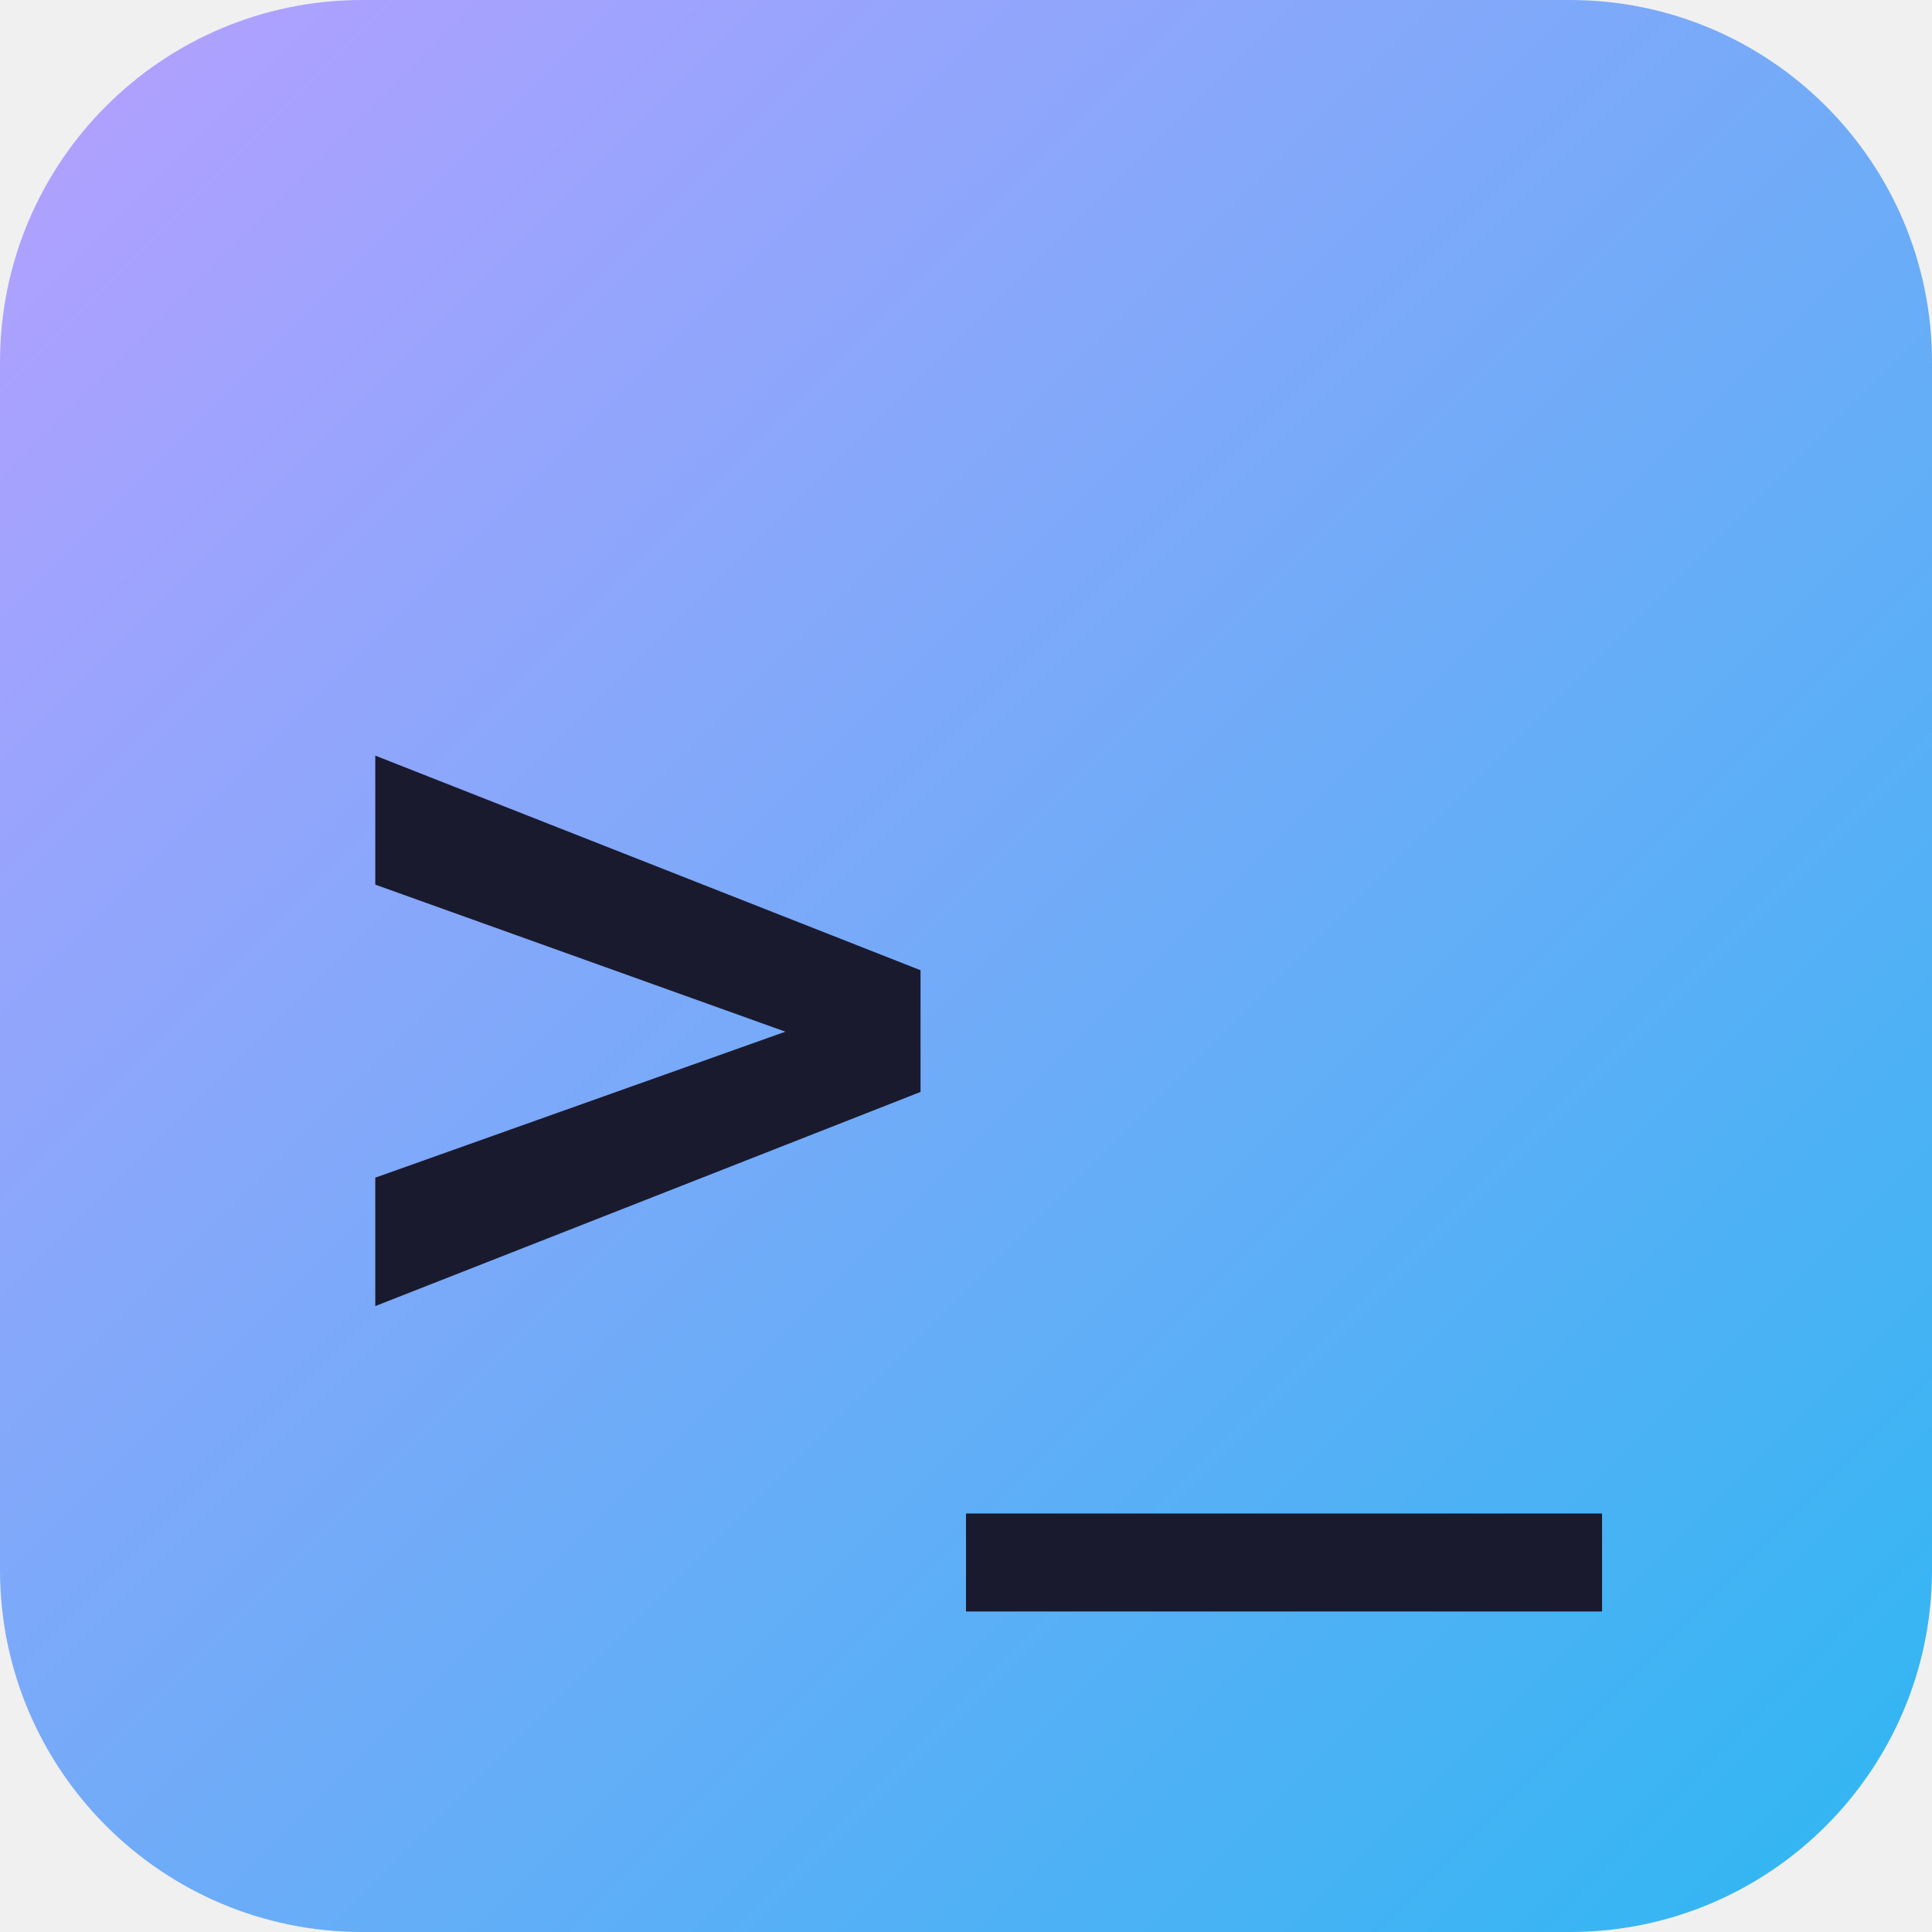
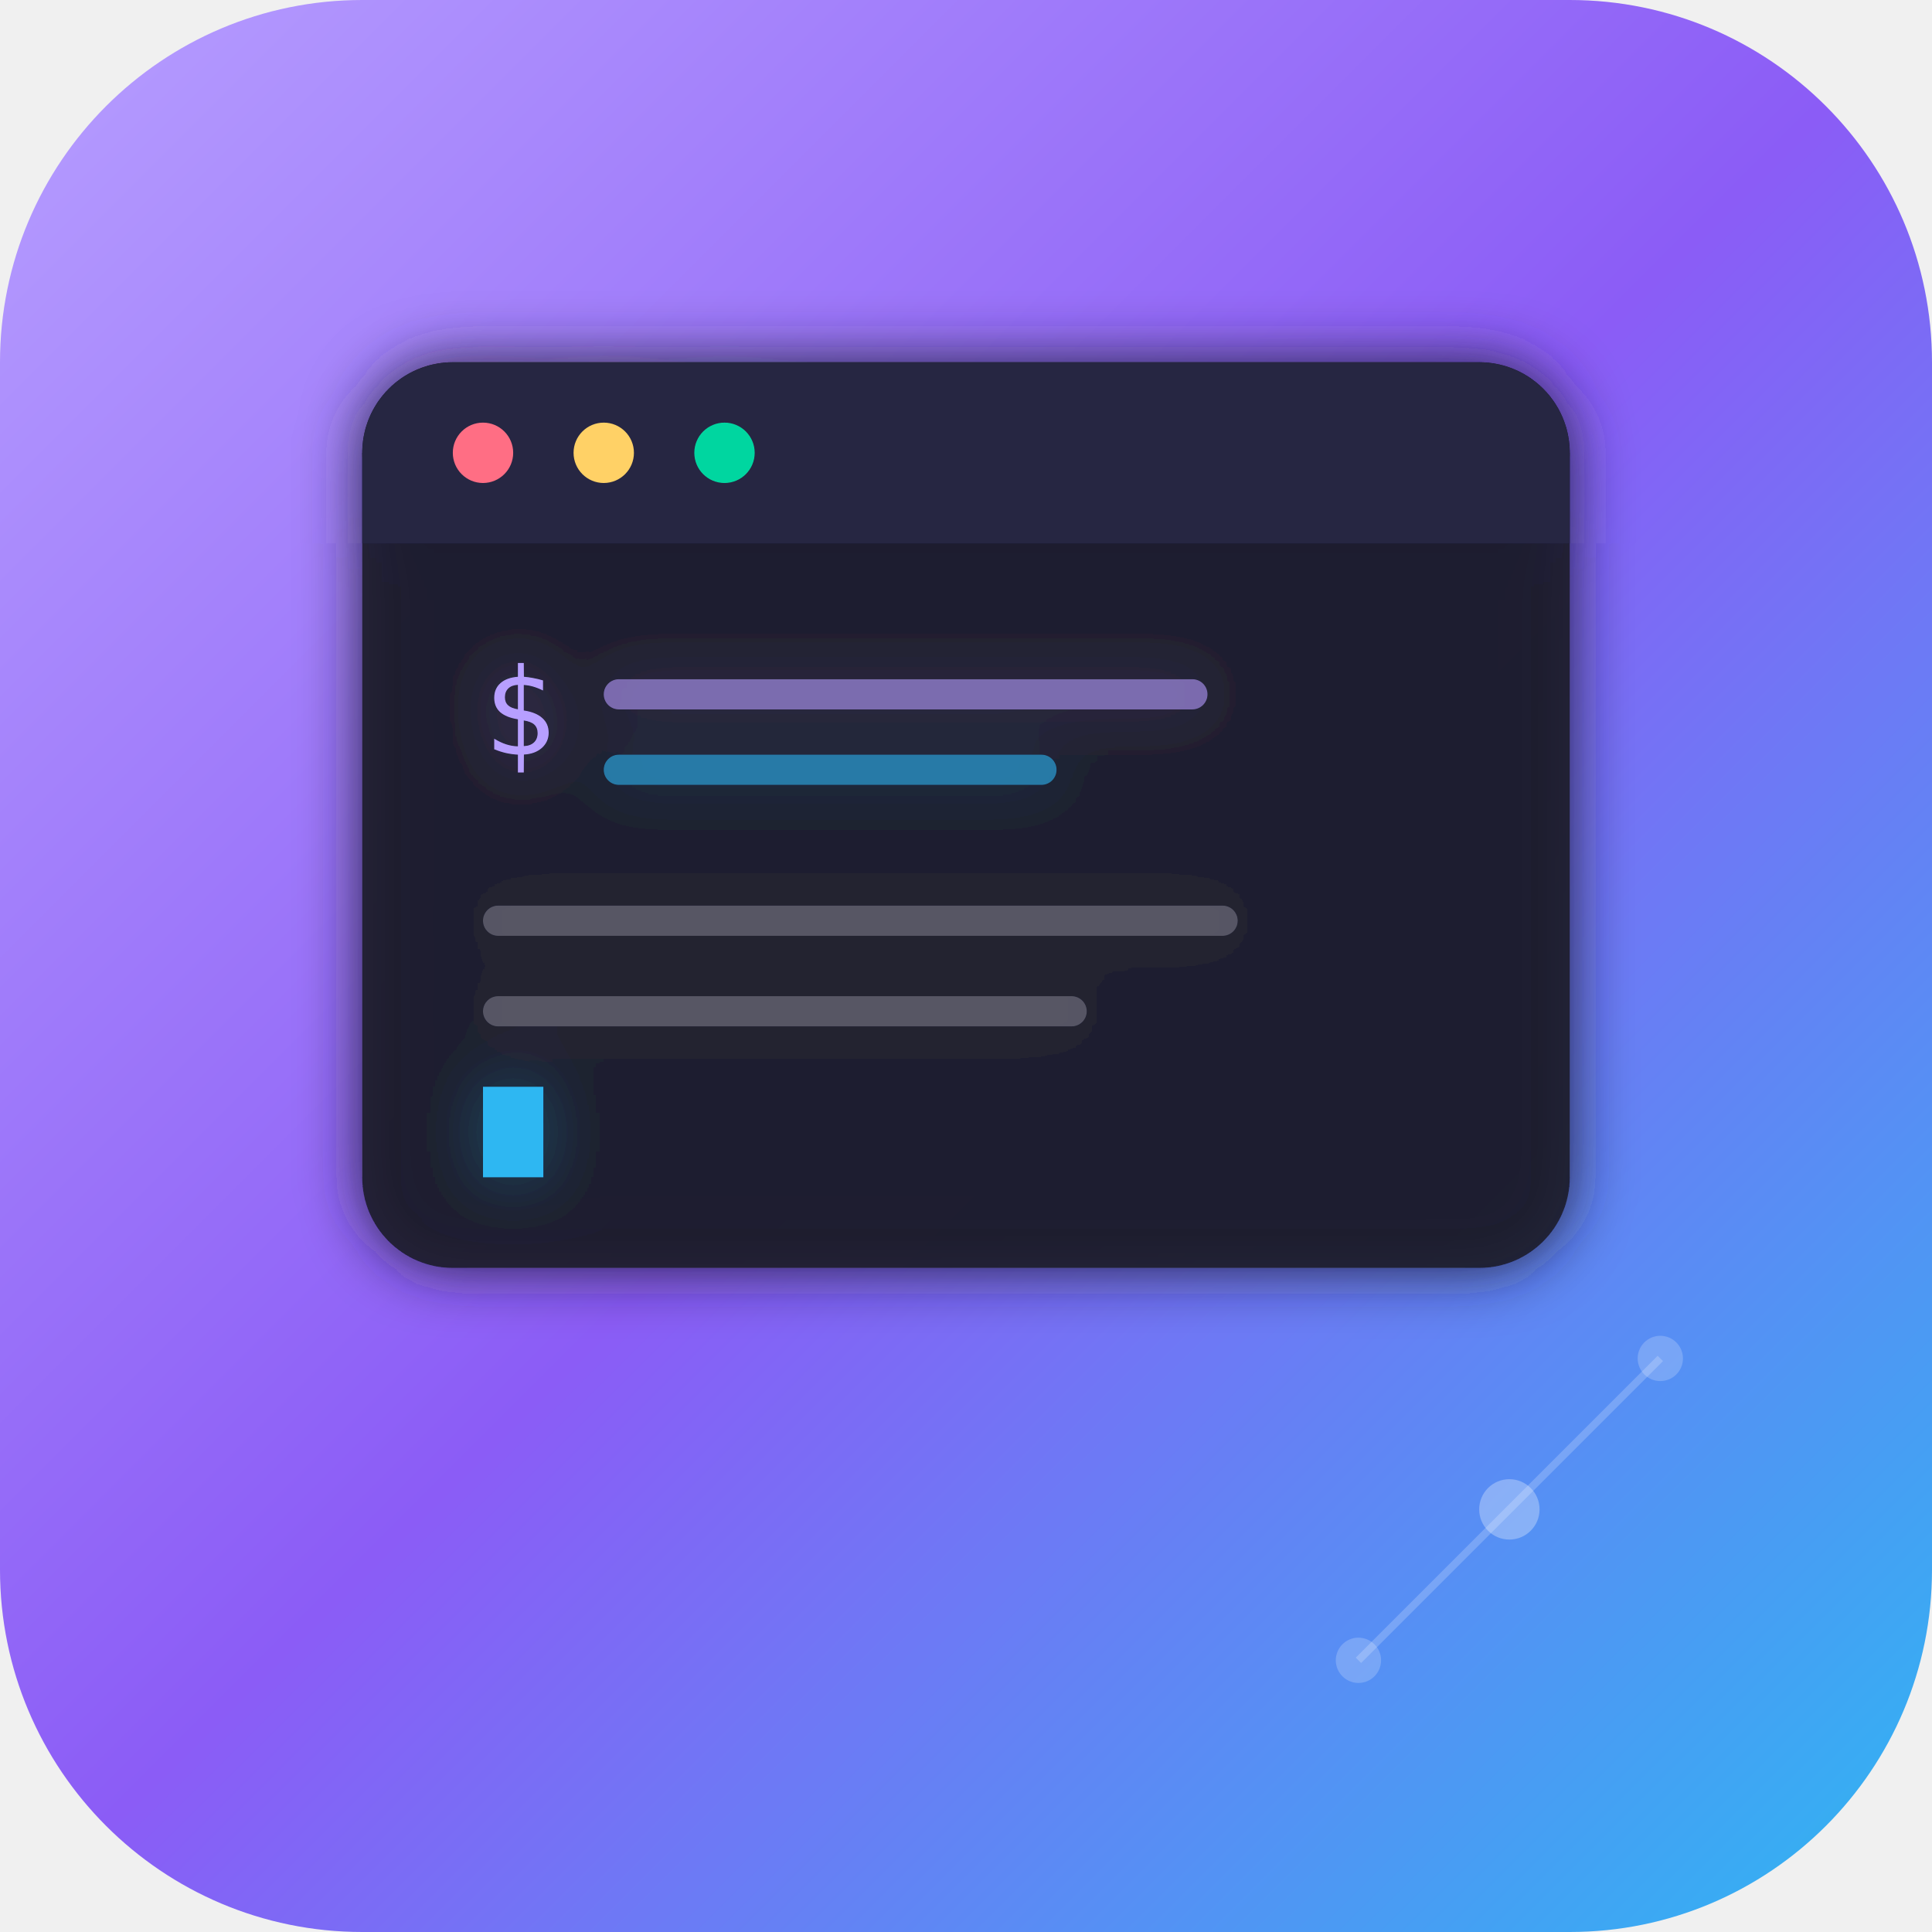
<svg xmlns="http://www.w3.org/2000/svg" viewBox="0 0 256 256">
  <defs>
    <linearGradient id="grad" x1="0%" y1="0%" x2="100%" y2="100%">
      <stop offset="0%" style="stop-color:#b79fff;stop-opacity:1" />
+       <stop offset="50%" style="stop-color:#8b5cf6;stop-opacity:1" />
      <stop offset="100%" style="stop-color:#2db7f2;stop-opacity:1" />
    </linearGradient>
+     <filter id="glow" x="-20%" y="-20%" width="140%" height="140%">
+       <feGaussianBlur stdDeviation="4" result="blur" />
+       <feComposite in="SourceGraphic" in2="blur" operator="over" />
+     </filter>
  </defs>
  <rect width="256" height="256" rx="48" fill="url(#grad)" />
-   <text x="50%" y="55%" dominant-baseline="middle" text-anchor="middle" font-family="monospace" font-size="140" font-weight="bold" fill="#1a1a2e">&gt;_</text>
+   <g transform="translate(48, 48)" filter="url(#glow)">
+     <rect x="0" y="0" width="160" height="120" rx="12" fill="#1a1a2e" opacity="0.9" />
+     <rect x="0" y="0" width="160" height="24" rx="12" fill="#252542" />
+     <rect x="0" y="12" width="160" height="12" fill="#252542" />
+     <circle cx="16" cy="12" r="4" fill="#ff6e84" />
+     <circle cx="32" cy="12" r="4" fill="#ffd166" />
+     <circle cx="48" cy="12" r="4" fill="#06d6a0" />
+     <text x="16" y="52" font-family="monospace" font-size="16" fill="#b79fff">$</text>
+     <rect x="32" y="42" width="80" height="4" rx="2" fill="#b79fff" opacity="0.6" />
+     <rect x="32" y="52" width="60" height="4" rx="2" fill="#2db7f2" opacity="0.6" />
+     <rect x="16" y="72" width="100" height="4" rx="2" fill="#aaabb0" opacity="0.4" />
+     <rect x="16" y="84" width="80" height="4" rx="2" fill="#aaabb0" opacity="0.4" />
+     <rect x="16" y="96" width="8" height="12" fill="#2db7f2">
+       <animate attributeName="opacity" values="1;0;1" dur="1s" repeatCount="indefinite" />
+     </rect>
+   </g>
+   <circle cx="200" cy="200" r="4" fill="#ffffff" opacity="0.3" />
+   <circle cx="220" cy="180" r="3" fill="#ffffff" opacity="0.2" />
+   <circle cx="180" cy="220" r="3" fill="#ffffff" opacity="0.2" />
+   <line x1="200" y1="200" x2="220" y2="180" stroke="#ffffff" stroke-width="1" opacity="0.2" />
+   <line x1="200" y1="200" x2="180" y2="220" stroke="#ffffff" stroke-width="1" opacity="0.2" />
</svg>
